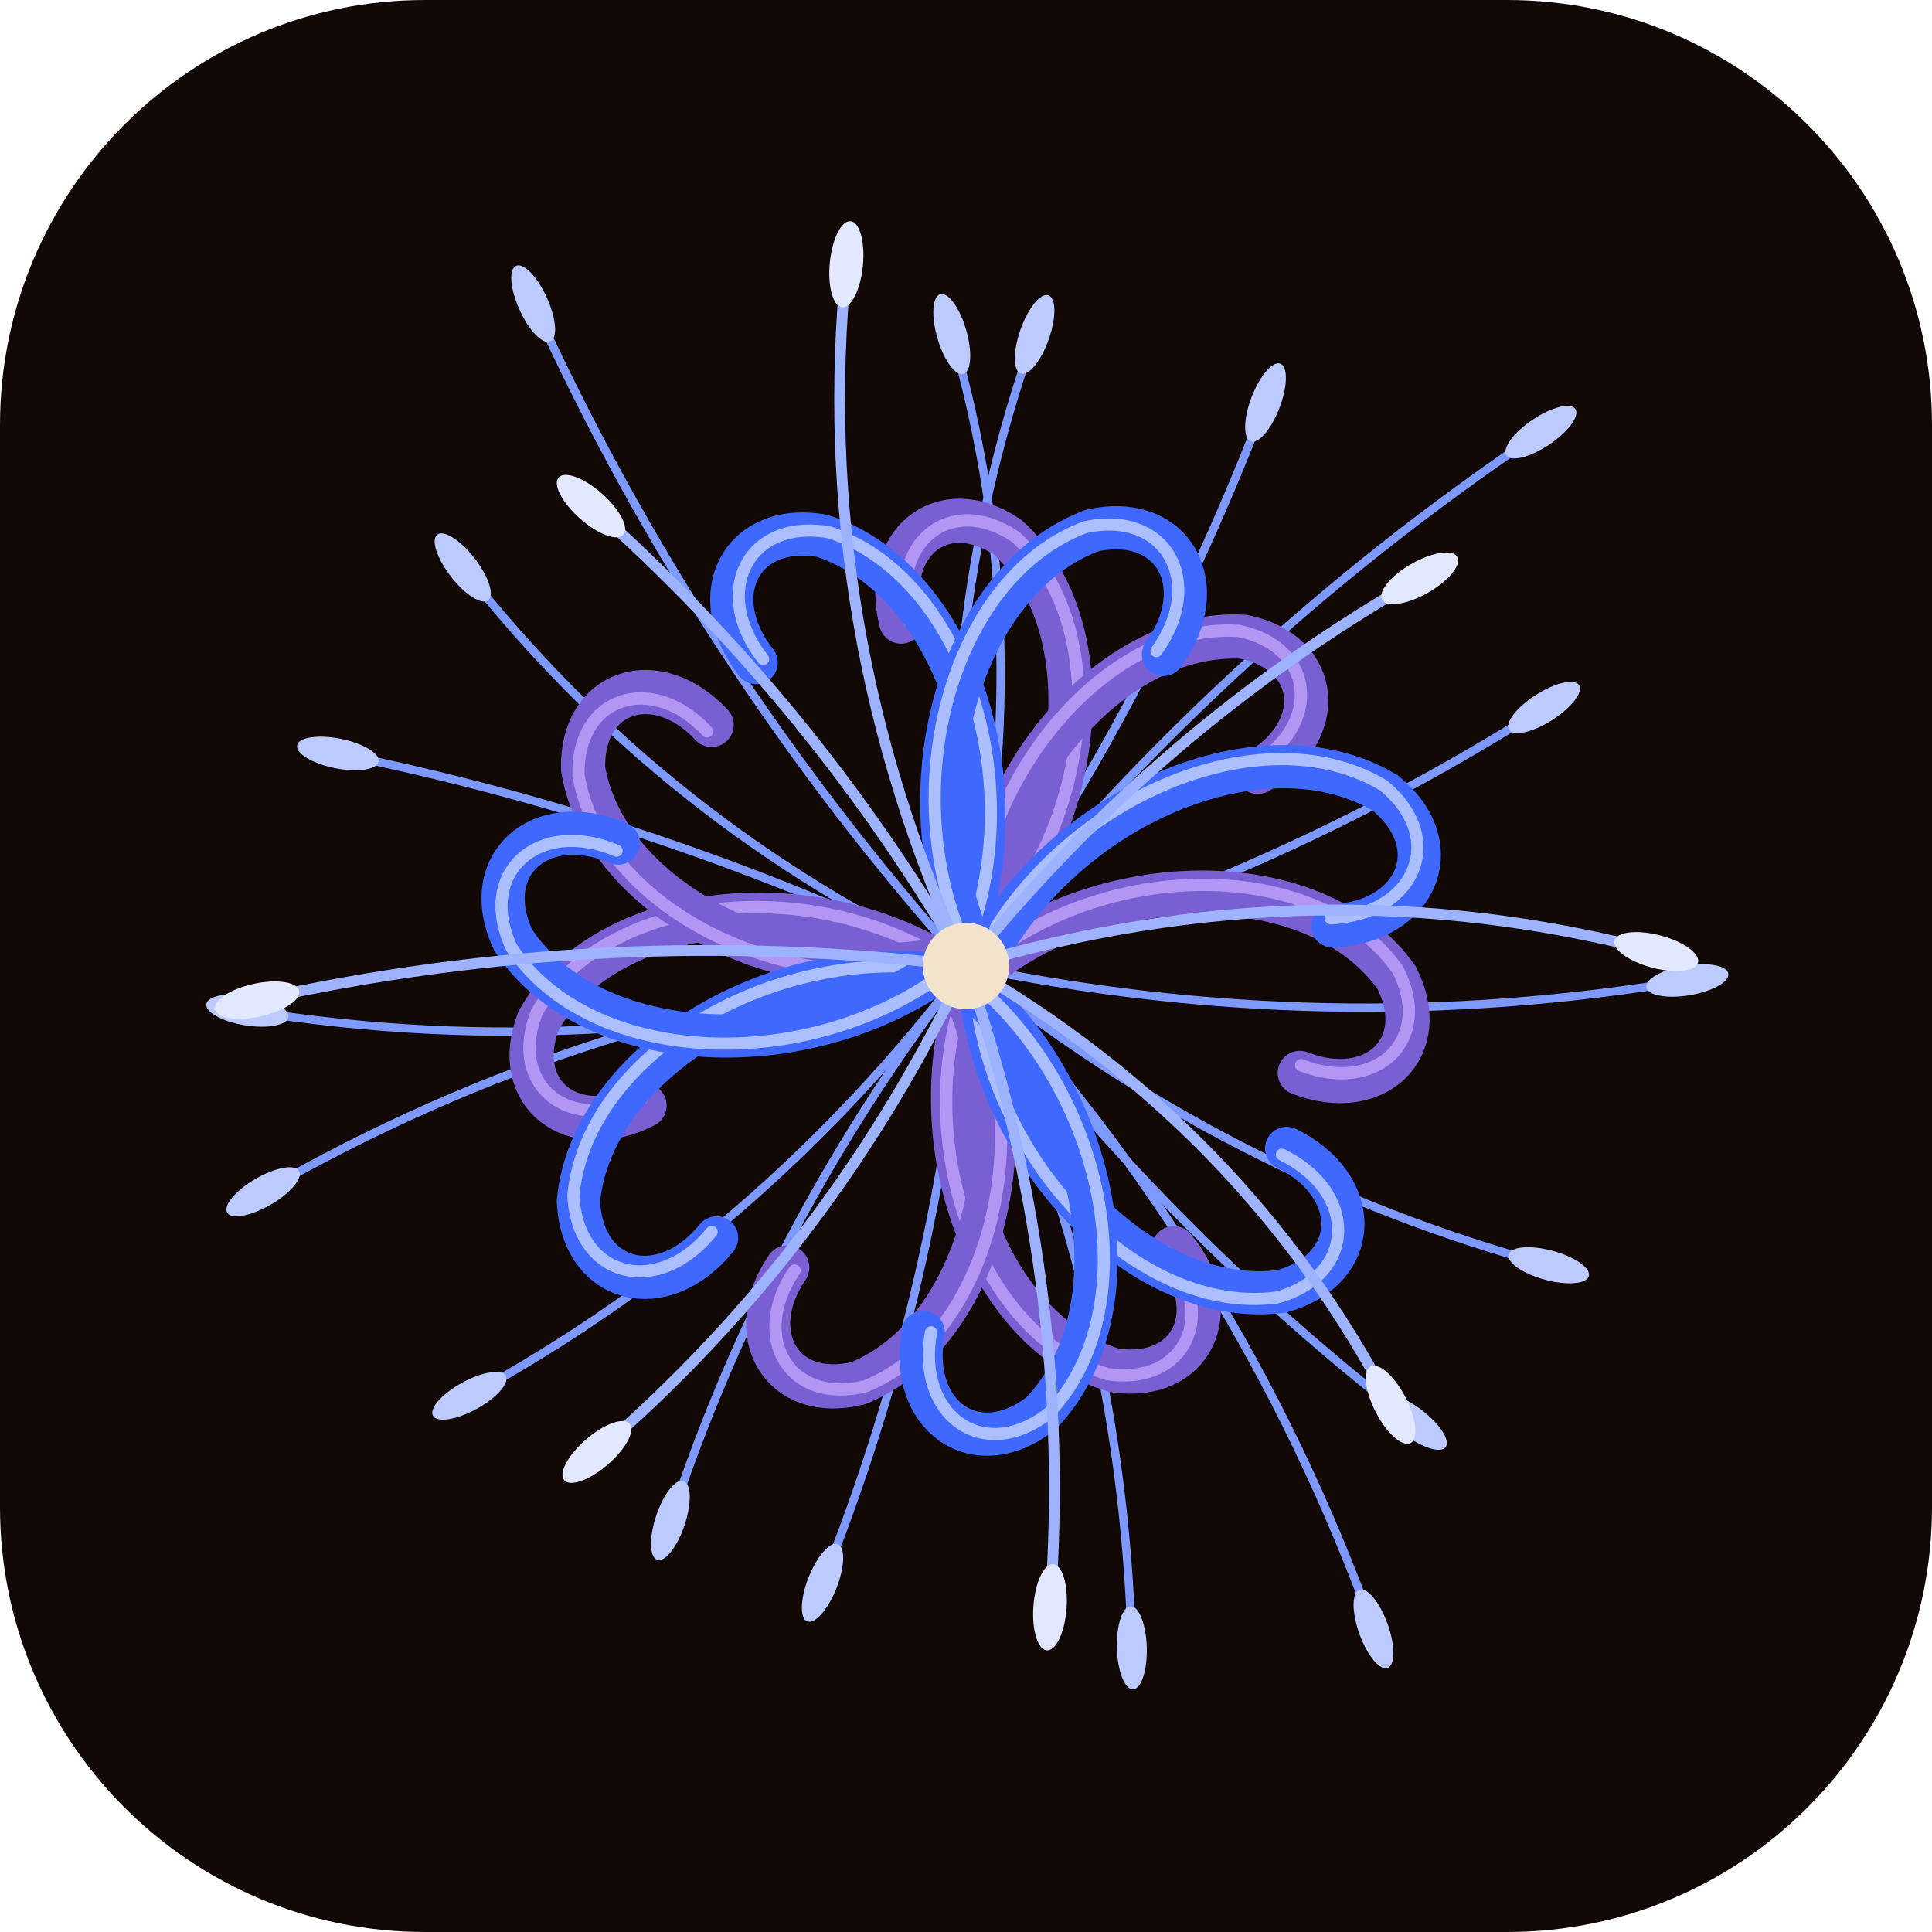
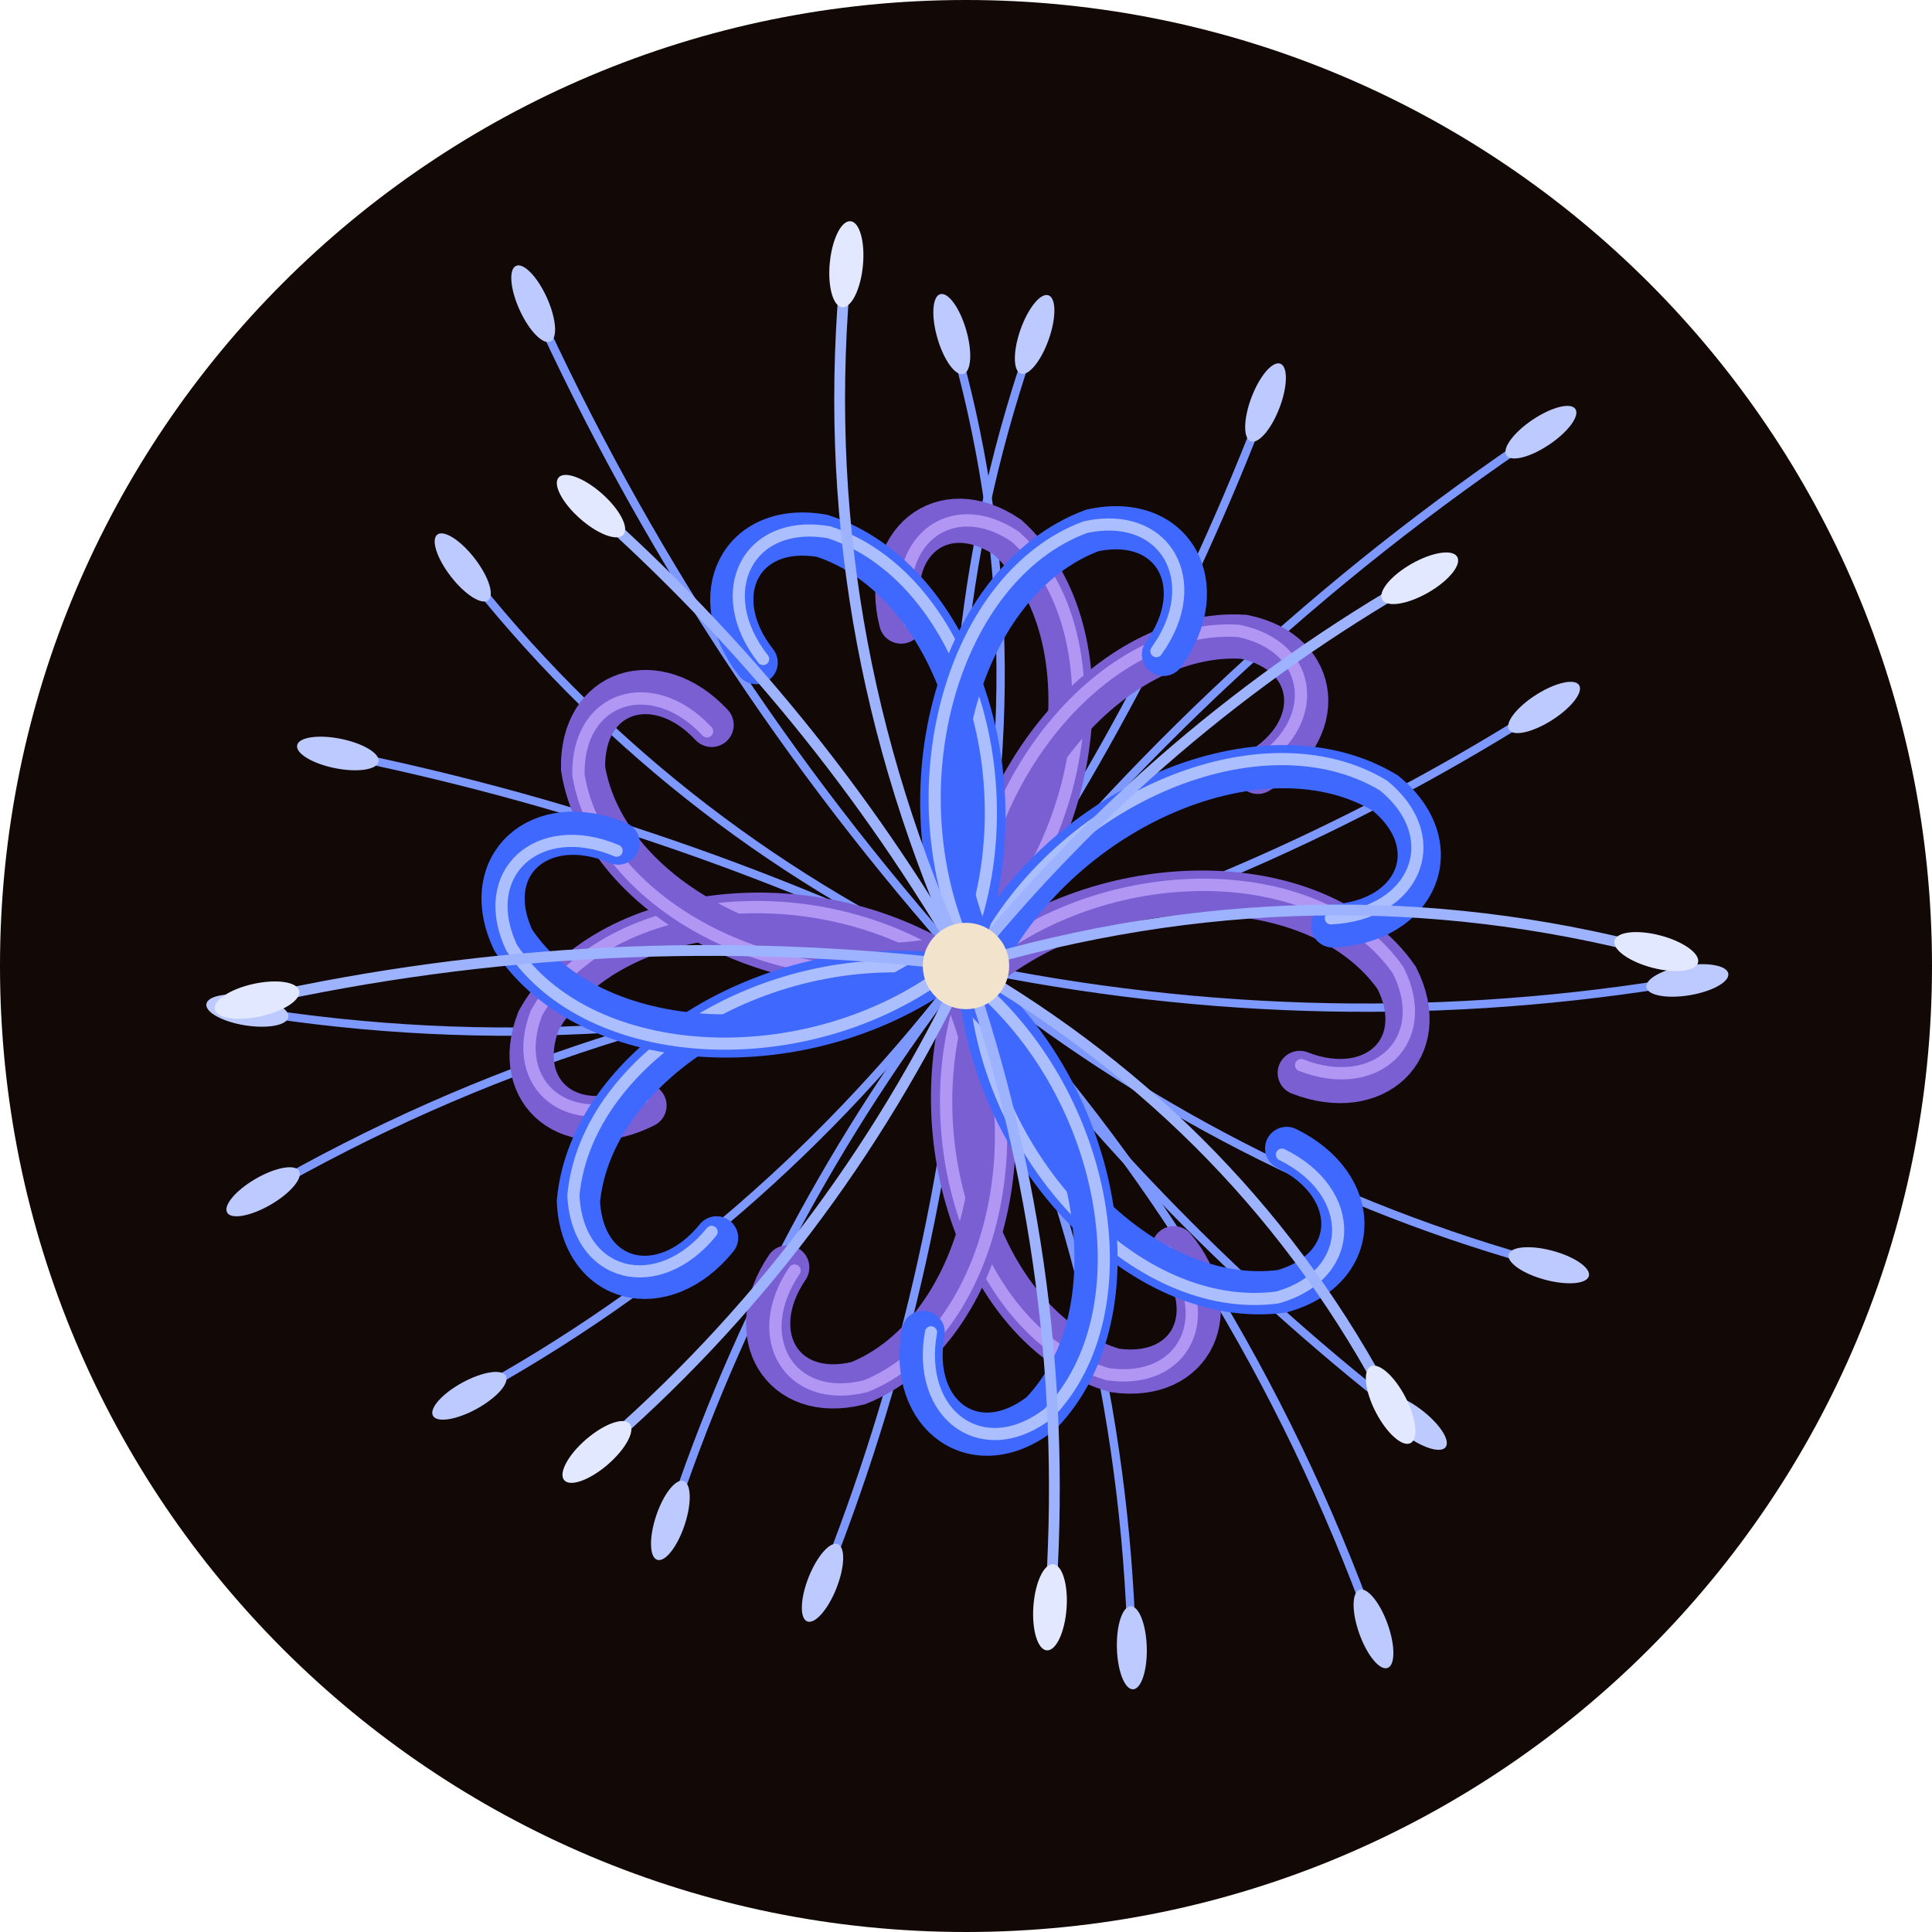
<svg xmlns="http://www.w3.org/2000/svg" viewBox="-50 -50 100 100" width="512" height="512">
-   <rect x="-50" y="-50" width="100" height="100" rx="22" fill="#120805" />
+   <circle cx="0" cy="0" r="50" fill="#120805" />
  <g transform="scale(0.86)">
    <g transform="rotate(-0.7)">
      <path d="M0 0 Q21.7 4.8 43.4 1.4" fill="none" stroke="#7d98ff" stroke-width="0.5" stroke-linecap="round" />
      <ellipse cx="43.4" cy="1.4" rx="2.5" ry="0.9" fill="#bccaff" transform="rotate(-8.8 43.4 1.4)" />
    </g>
    <g transform="rotate(25.0)">
      <path d="M0 0 Q19.7 4.9 39.4 1.5" fill="none" stroke="#7d98ff" stroke-width="0.5" stroke-linecap="round" />
      <ellipse cx="39.4" cy="1.5" rx="2.5" ry="0.9" fill="#bccaff" transform="rotate(-9.9 39.4 1.5)" />
    </g>
    <g transform="rotate(44.1)">
      <path d="M0 0 Q19.2 3.2 38.4 1.0" fill="none" stroke="#7d98ff" stroke-width="0.5" stroke-linecap="round" />
      <ellipse cx="38.4" cy="1.0" rx="2.5" ry="0.9" fill="#bccaff" transform="rotate(-6.7 38.4 1.0)" />
    </g>
    <g transform="rotate(60.5)">
      <path d="M0 0 Q23.4 -5.7 46.8 -1.7" fill="none" stroke="#7d98ff" stroke-width="0.5" stroke-linecap="round" />
      <ellipse cx="46.8" cy="-1.7" rx="2.5" ry="0.9" fill="#bccaff" transform="rotate(9.7 46.8 -1.7)" />
    </g>
    <g transform="rotate(78.5)">
      <path d="M0 0 Q21.1 -5.3 42.2 -1.6" fill="none" stroke="#7d98ff" stroke-width="0.5" stroke-linecap="round" />
      <ellipse cx="42.2" cy="-1.6" rx="2.5" ry="0.9" fill="#bccaff" transform="rotate(9.9 42.2 -1.6)" />
    </g>
    <g transform="rotate(104.6)">
      <path d="M0 0 Q19.1 -3.4 38.1 -1.0" fill="none" stroke="#7d98ff" stroke-width="0.5" stroke-linecap="round" />
      <ellipse cx="38.1" cy="-1.0" rx="2.5" ry="0.9" fill="#bccaff" transform="rotate(7.0 38.1 -1.0)" />
    </g>
    <g transform="rotate(116.4)">
      <path d="M0 0 Q18.9 3.8 37.8 1.1" fill="none" stroke="#7d98ff" stroke-width="0.5" stroke-linecap="round" />
      <ellipse cx="37.8" cy="1.1" rx="2.5" ry="0.9" fill="#bccaff" transform="rotate(-7.9 37.8 1.1)" />
    </g>
    <g transform="rotate(141.3)">
      <path d="M0 0 Q19.8 -5.0 39.5 -1.5" fill="none" stroke="#7d98ff" stroke-width="0.5" stroke-linecap="round" />
      <ellipse cx="39.5" cy="-1.5" rx="2.5" ry="0.9" fill="#bccaff" transform="rotate(10.0 39.5 -1.5)" />
    </g>
    <g transform="rotate(160.0)">
      <path d="M0 0 Q22.2 5.6 44.4 1.7" fill="none" stroke="#7d98ff" stroke-width="0.5" stroke-linecap="round" />
      <ellipse cx="44.4" cy="1.7" rx="2.5" ry="0.9" fill="#bccaff" transform="rotate(-10.1 44.4 1.7)" />
    </g>
    <g transform="rotate(178.7)">
      <path d="M0 0 Q21.6 -5.7 43.3 -1.7" fill="none" stroke="#7d98ff" stroke-width="0.5" stroke-linecap="round" />
      <ellipse cx="43.3" cy="-1.7" rx="2.5" ry="0.9" fill="#bccaff" transform="rotate(10.4 43.3 -1.7)" />
    </g>
    <g transform="rotate(197.4)">
      <path d="M0 0 Q19.9 3.0 39.9 0.9" fill="none" stroke="#7d98ff" stroke-width="0.5" stroke-linecap="round" />
      <ellipse cx="39.9" cy="0.9" rx="2.5" ry="0.9" fill="#bccaff" transform="rotate(-6.0 39.9 0.9)" />
    </g>
    <g transform="rotate(220.9)">
      <path d="M0 0 Q19.3 -5.5 38.6 -1.7" fill="none" stroke="#7d98ff" stroke-width="0.5" stroke-linecap="round" />
      <ellipse cx="38.6" cy="-1.7" rx="2.5" ry="0.9" fill="#bccaff" transform="rotate(11.3 38.6 -1.7)" />
    </g>
    <g transform="rotate(238.4)">
      <path d="M0 0 Q23.8 -4.3 47.6 -1.3" fill="none" stroke="#7d98ff" stroke-width="0.5" stroke-linecap="round" />
      <ellipse cx="47.6" cy="-1.3" rx="2.5" ry="0.9" fill="#bccaff" transform="rotate(7.2 47.6 -1.3)" />
    </g>
    <g transform="rotate(266.0)">
      <path d="M0 0 Q19.0 5.9 38.0 1.8" fill="none" stroke="#7d98ff" stroke-width="0.5" stroke-linecap="round" />
      <ellipse cx="38.0" cy="1.8" rx="2.5" ry="0.9" fill="#bccaff" transform="rotate(-12.2 38.0 1.8)" />
    </g>
    <g transform="rotate(278.6)">
      <path d="M0 0 Q19.1 -5.3 38.2 -1.6" fill="none" stroke="#7d98ff" stroke-width="0.5" stroke-linecap="round" />
      <ellipse cx="38.2" cy="-1.6" rx="2.5" ry="0.9" fill="#bccaff" transform="rotate(10.9 38.2 -1.6)" />
    </g>
    <g transform="rotate(296.8)">
      <path d="M0 0 Q19.2 2.8 38.4 0.8" fill="none" stroke="#7d98ff" stroke-width="0.5" stroke-linecap="round" />
      <ellipse cx="38.4" cy="0.8" rx="2.5" ry="0.9" fill="#bccaff" transform="rotate(-5.9 38.4 0.8)" />
    </g>
    <g transform="rotate(318.7)">
      <path d="M0 0 Q23.6 -4.4 47.2 -1.3" fill="none" stroke="#7d98ff" stroke-width="0.5" stroke-linecap="round" />
      <ellipse cx="47.2" cy="-1.3" rx="2.5" ry="0.9" fill="#bccaff" transform="rotate(7.4 47.2 -1.3)" />
    </g>
    <g transform="rotate(334.4)">
      <path d="M0 0 Q19.0 3.3 38.1 1.0" fill="none" stroke="#7d98ff" stroke-width="0.5" stroke-linecap="round" />
      <ellipse cx="38.1" cy="1.0" rx="2.5" ry="0.9" fill="#bccaff" transform="rotate(-6.9 38.1 1.0)" />
    </g>
    <g transform="rotate(10.0) scale(0.95,0.95)">
      <path d="M1 0 C8 -8 21 -10 27 -4 C30 0 27 4 22 3" fill="none" stroke="#7a5fd3" stroke-width="2.8" stroke-linecap="round" />
      <path d="M1 0 C8 -8 21 -10 27 -4 C30 0 27 4 22 3" fill="none" stroke="#c2a8ff" stroke-width="0.78" stroke-linecap="round" stroke-opacity="0.75" transform="translate(0,-0.50)" />
    </g>
    <g transform="rotate(61.4) scale(0.95,-0.95)">
      <path d="M1 0 C8 -8 21 -10 27 -4 C30 0 27 4 22 3" fill="none" stroke="#7a5fd3" stroke-width="2.8" stroke-linecap="round" />
      <path d="M1 0 C8 -8 21 -10 27 -4 C30 0 27 4 22 3" fill="none" stroke="#c2a8ff" stroke-width="0.78" stroke-linecap="round" stroke-opacity="0.75" transform="translate(0,-0.50)" />
    </g>
    <g transform="rotate(112.9) scale(0.95,0.95)">
      <path d="M1 0 C8 -8 21 -10 27 -4 C30 0 27 4 22 3" fill="none" stroke="#7a5fd3" stroke-width="2.8" stroke-linecap="round" />
      <path d="M1 0 C8 -8 21 -10 27 -4 C30 0 27 4 22 3" fill="none" stroke="#c2a8ff" stroke-width="0.78" stroke-linecap="round" stroke-opacity="0.75" transform="translate(0,-0.50)" />
    </g>
    <g transform="rotate(164.3) scale(0.95,-0.95)">
      <path d="M1 0 C8 -8 21 -10 27 -4 C30 0 27 4 22 3" fill="none" stroke="#7a5fd3" stroke-width="2.8" stroke-linecap="round" />
      <path d="M1 0 C8 -8 21 -10 27 -4 C30 0 27 4 22 3" fill="none" stroke="#c2a8ff" stroke-width="0.78" stroke-linecap="round" stroke-opacity="0.75" transform="translate(0,-0.50)" />
    </g>
    <g transform="rotate(215.7) scale(0.95,0.95)">
      <path d="M1 0 C8 -8 21 -10 27 -4 C30 0 27 4 22 3" fill="none" stroke="#7a5fd3" stroke-width="2.8" stroke-linecap="round" />
      <path d="M1 0 C8 -8 21 -10 27 -4 C30 0 27 4 22 3" fill="none" stroke="#c2a8ff" stroke-width="0.78" stroke-linecap="round" stroke-opacity="0.75" transform="translate(0,-0.50)" />
    </g>
    <g transform="rotate(267.1) scale(0.95,-0.95)">
      <path d="M1 0 C8 -8 21 -10 27 -4 C30 0 27 4 22 3" fill="none" stroke="#7a5fd3" stroke-width="2.8" stroke-linecap="round" />
      <path d="M1 0 C8 -8 21 -10 27 -4 C30 0 27 4 22 3" fill="none" stroke="#c2a8ff" stroke-width="0.78" stroke-linecap="round" stroke-opacity="0.75" transform="translate(0,-0.50)" />
    </g>
    <g transform="rotate(318.6) scale(0.95,0.95)">
      <path d="M1 0 C8 -8 21 -10 27 -4 C30 0 27 4 22 3" fill="none" stroke="#7a5fd3" stroke-width="2.8" stroke-linecap="round" />
      <path d="M1 0 C8 -8 21 -10 27 -4 C30 0 27 4 22 3" fill="none" stroke="#c2a8ff" stroke-width="0.78" stroke-linecap="round" stroke-opacity="0.75" transform="translate(0,-0.50)" />
    </g>
    <g transform="rotate(-14.0) scale(1.0,1.0)">
      <path d="M1 0 C8 -8 21 -10 27 -4 C30 0 27 4 22 3" fill="none" stroke="#3f68ff" stroke-width="2.6" stroke-linecap="round" />
      <path d="M1 0 C8 -8 21 -10 27 -4 C30 0 27 4 22 3" fill="none" stroke="#cfdbff" stroke-width="0.73" stroke-linecap="round" stroke-opacity="0.75" transform="translate(0,-0.47)" />
    </g>
    <g transform="rotate(37.4) scale(1.0,-1.0)">
      <path d="M1 0 C8 -8 21 -10 27 -4 C30 0 27 4 22 3" fill="none" stroke="#3f68ff" stroke-width="2.6" stroke-linecap="round" />
      <path d="M1 0 C8 -8 21 -10 27 -4 C30 0 27 4 22 3" fill="none" stroke="#cfdbff" stroke-width="0.73" stroke-linecap="round" stroke-opacity="0.75" transform="translate(0,-0.47)" />
    </g>
    <g transform="rotate(88.9) scale(1.0,1.0)">
      <path d="M1 0 C8 -8 21 -10 27 -4 C30 0 27 4 22 3" fill="none" stroke="#3f68ff" stroke-width="2.6" stroke-linecap="round" />
      <path d="M1 0 C8 -8 21 -10 27 -4 C30 0 27 4 22 3" fill="none" stroke="#cfdbff" stroke-width="0.73" stroke-linecap="round" stroke-opacity="0.75" transform="translate(0,-0.47)" />
    </g>
    <g transform="rotate(140.3) scale(1.0,-1.0)">
      <path d="M1 0 C8 -8 21 -10 27 -4 C30 0 27 4 22 3" fill="none" stroke="#3f68ff" stroke-width="2.6" stroke-linecap="round" />
      <path d="M1 0 C8 -8 21 -10 27 -4 C30 0 27 4 22 3" fill="none" stroke="#cfdbff" stroke-width="0.73" stroke-linecap="round" stroke-opacity="0.75" transform="translate(0,-0.47)" />
    </g>
    <g transform="rotate(191.7) scale(1.0,1.0)">
      <path d="M1 0 C8 -8 21 -10 27 -4 C30 0 27 4 22 3" fill="none" stroke="#3f68ff" stroke-width="2.6" stroke-linecap="round" />
      <path d="M1 0 C8 -8 21 -10 27 -4 C30 0 27 4 22 3" fill="none" stroke="#cfdbff" stroke-width="0.73" stroke-linecap="round" stroke-opacity="0.75" transform="translate(0,-0.47)" />
    </g>
    <g transform="rotate(243.1) scale(1.0,-1.0)">
      <path d="M1 0 C8 -8 21 -10 27 -4 C30 0 27 4 22 3" fill="none" stroke="#3f68ff" stroke-width="2.6" stroke-linecap="round" />
      <path d="M1 0 C8 -8 21 -10 27 -4 C30 0 27 4 22 3" fill="none" stroke="#cfdbff" stroke-width="0.73" stroke-linecap="round" stroke-opacity="0.75" transform="translate(0,-0.47)" />
    </g>
    <g transform="rotate(294.6) scale(1.0,1.0)">
      <path d="M1 0 C8 -8 21 -10 27 -4 C30 0 27 4 22 3" fill="none" stroke="#3f68ff" stroke-width="2.6" stroke-linecap="round" />
      <path d="M1 0 C8 -8 21 -10 27 -4 C30 0 27 4 22 3" fill="none" stroke="#cfdbff" stroke-width="0.73" stroke-linecap="round" stroke-opacity="0.75" transform="translate(0,-0.47)" />
    </g>
    <g transform="rotate(1.7)">
      <path d="M0 0 Q20.8 -6.9 41.5 -2.1" fill="none" stroke="#9db3ff" stroke-width="0.65" stroke-linecap="round" />
      <ellipse cx="41.5" cy="-2.1" rx="2.6" ry="1.0" fill="#e1e8ff" transform="rotate(13.1 41.5 -2.1)" />
    </g>
    <g transform="rotate(48.9)">
      <path d="M0 0 Q18.4 -6.3 36.7 -1.9" fill="none" stroke="#9db3ff" stroke-width="0.65" stroke-linecap="round" />
      <ellipse cx="36.7" cy="-1.9" rx="2.6" ry="1.0" fill="#e1e8ff" transform="rotate(13.6 36.7 -1.9)" />
    </g>
    <g transform="rotate(84.6)">
      <path d="M0 0 Q19.4 -4.7 38.9 -1.4" fill="none" stroke="#9db3ff" stroke-width="0.65" stroke-linecap="round" />
      <ellipse cx="38.9" cy="-1.4" rx="2.6" ry="1.0" fill="#e1e8ff" transform="rotate(9.6 38.9 -1.4)" />
    </g>
    <g transform="rotate(129.4)">
      <path d="M0 0 Q18.4 -4.6 36.7 -1.4" fill="none" stroke="#9db3ff" stroke-width="0.65" stroke-linecap="round" />
      <ellipse cx="36.7" cy="-1.4" rx="2.6" ry="1.0" fill="#e1e8ff" transform="rotate(9.8 36.7 -1.4)" />
    </g>
    <g transform="rotate(175.5)">
      <path d="M0 0 Q21.4 4.3 42.7 1.3" fill="none" stroke="#9db3ff" stroke-width="0.65" stroke-linecap="round" />
      <ellipse cx="42.7" cy="1.3" rx="2.6" ry="1.0" fill="#e1e8ff" transform="rotate(-7.9 42.7 1.3)" />
    </g>
    <g transform="rotate(229.2)">
      <path d="M0 0 Q17.8 3.4 35.7 1.0" fill="none" stroke="#9db3ff" stroke-width="0.65" stroke-linecap="round" />
      <ellipse cx="35.7" cy="1.0" rx="2.6" ry="1.0" fill="#e1e8ff" transform="rotate(-7.7 35.7 1.0)" />
    </g>
    <g transform="rotate(263.0)">
      <path d="M0 0 Q21.4 -6.8 42.8 -2.0" fill="none" stroke="#9db3ff" stroke-width="0.65" stroke-linecap="round" />
      <ellipse cx="42.8" cy="-2.0" rx="2.6" ry="1.0" fill="#e1e8ff" transform="rotate(12.6 42.8 -2.0)" />
    </g>
    <g transform="rotate(321.4)">
      <path d="M0 0 Q18.0 -4.0 35.9 -1.2" fill="none" stroke="#9db3ff" stroke-width="0.65" stroke-linecap="round" />
      <ellipse cx="35.9" cy="-1.2" rx="2.6" ry="1.0" fill="#e1e8ff" transform="rotate(8.9 35.9 -1.2)" />
    </g>
    <circle r="2.6" fill="#f1e3cc" />
  </g>
</svg>
